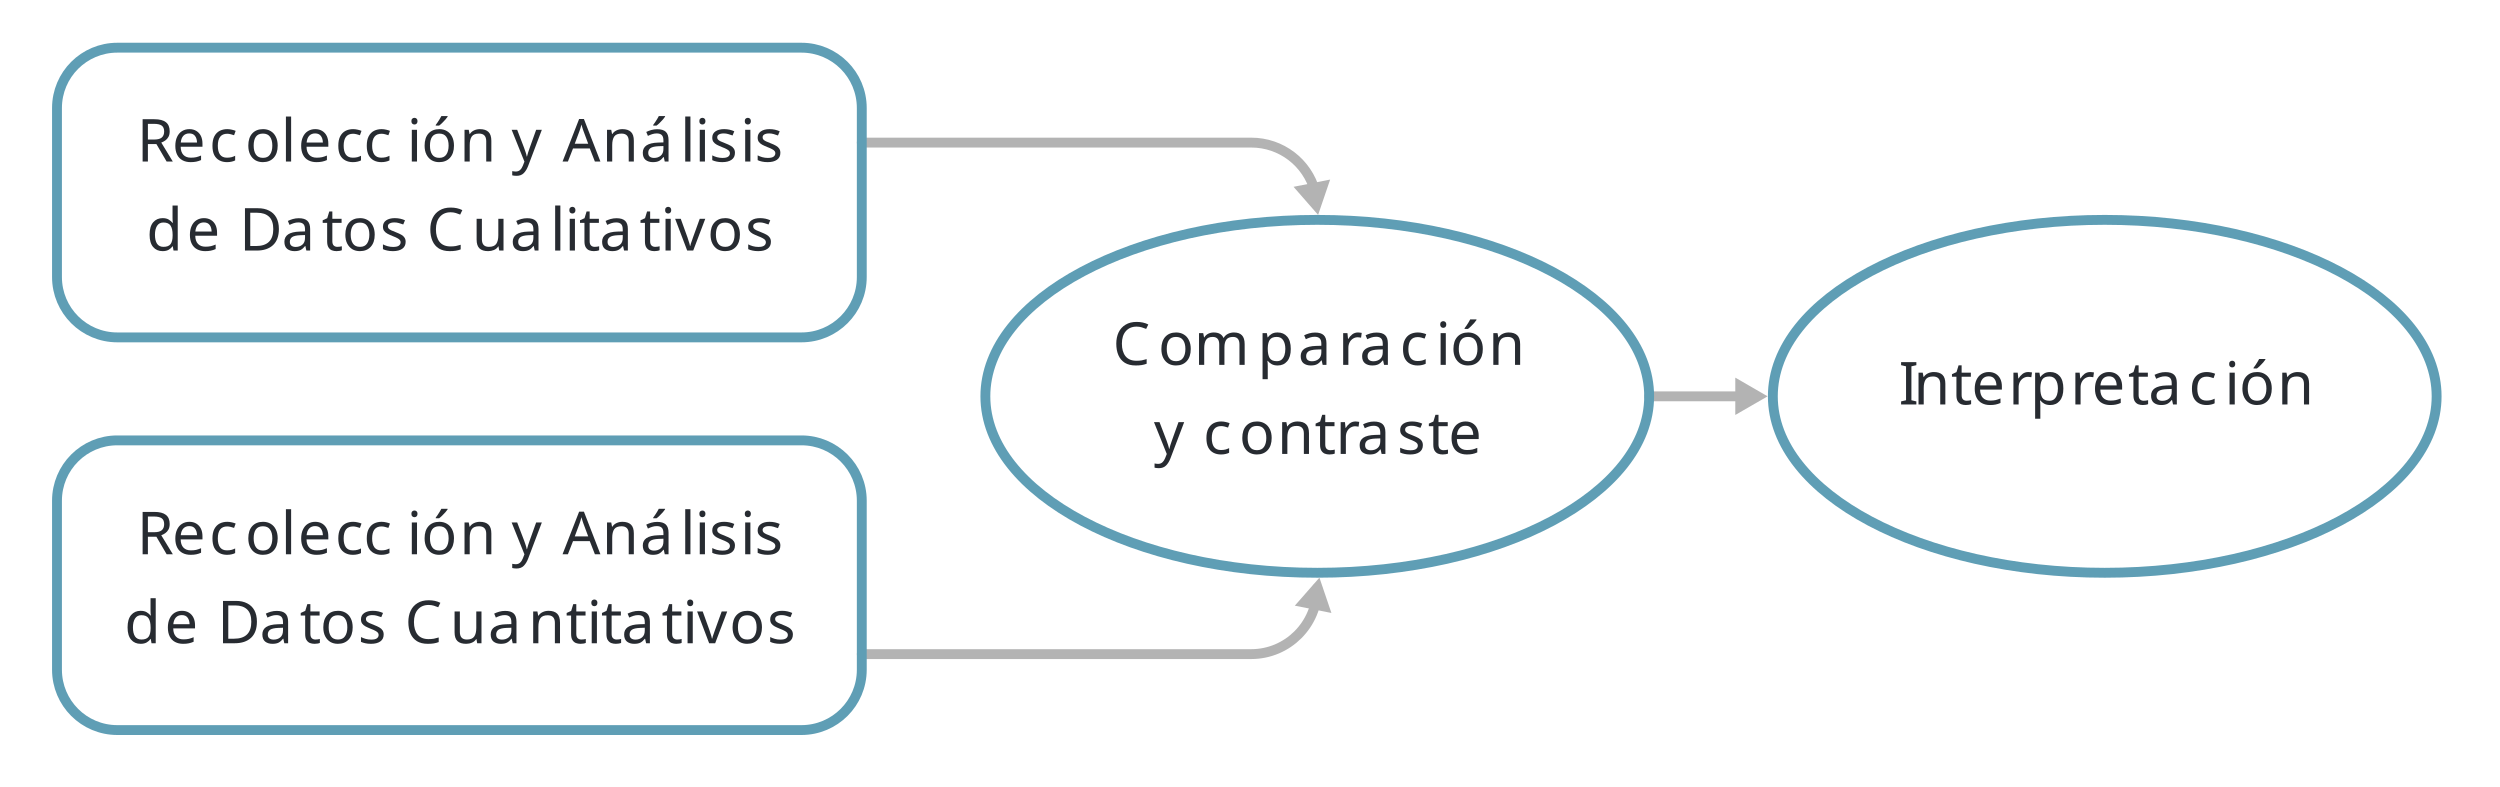
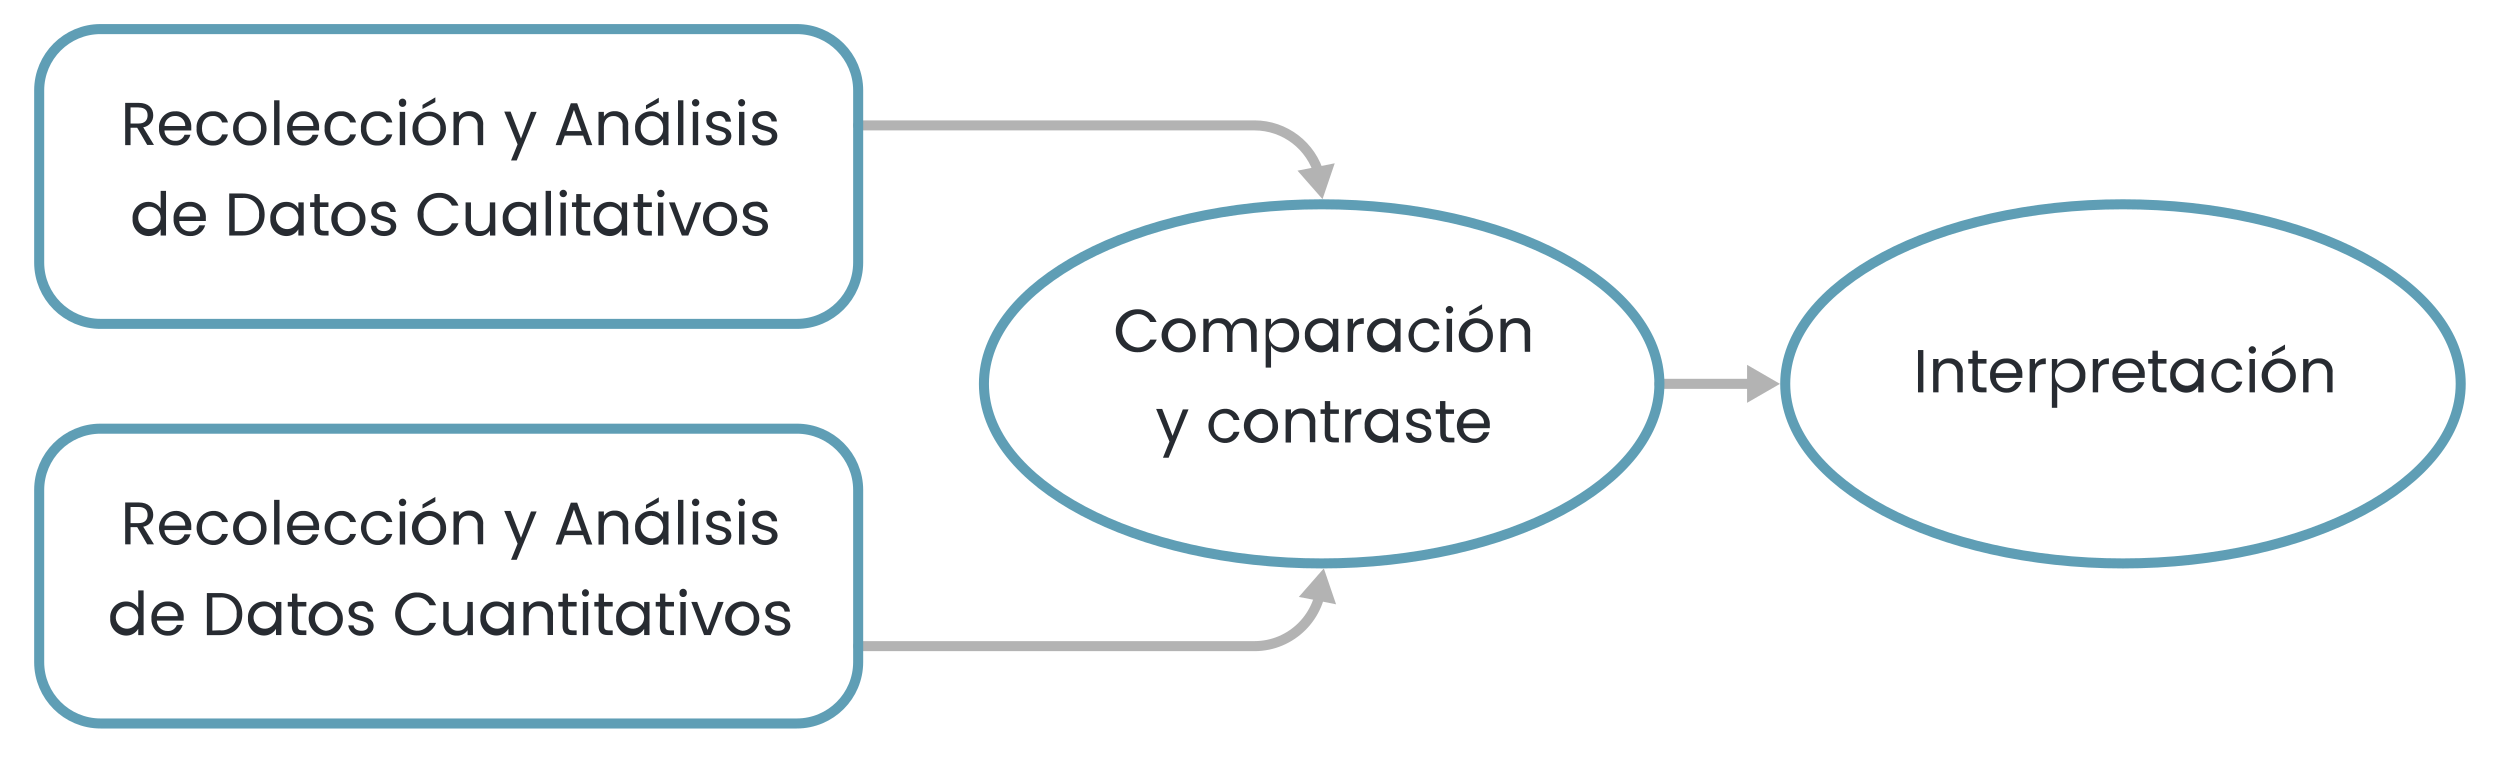
- <svg xmlns="http://www.w3.org/2000/svg" viewBox="0 0 473.35 148.99">
+ <svg xmlns="http://www.w3.org/2000/svg" id="b9ffec1a-07c3-4c8e-b6df-79c539db8b8f" data-name="Capa 1" viewBox="0 0 465.15 142.83">
  <defs>
-     <style>.a,.e,.f{fill:none;}.b{isolation:isolate;}.c{clip-path:url(#a);}.d{opacity:0.3;mix-blend-mode:multiply;fill:url(#b);}.e{stroke:#b3b3b3;stroke-linecap:round;stroke-linejoin:round;}.e,.f{stroke-width:1.87px;}.f{stroke:#5f9eb5;stroke-miterlimit:10;}.g{font-size:11.23px;fill:#272b31;font-family:Poppins-Regular, Poppins;}.h{letter-spacing:-0.01em;}.i{letter-spacing:0.01em;}.j{letter-spacing:0em;}.k{letter-spacing:0em;}.l{letter-spacing:0em;}.m{letter-spacing:0em;}.n{letter-spacing:0em;}.o{letter-spacing:-0.01em;}.p{letter-spacing:0em;}.q{letter-spacing:0em;}.r{letter-spacing:0.01em;}.s{letter-spacing:0em;}.t{letter-spacing:-0.02em;}.u{letter-spacing:0em;}.v{letter-spacing:-0.01em;}.w{letter-spacing:0em;}.x{letter-spacing:-0.02em;}.y{letter-spacing:-0.01em;}.z{letter-spacing:-0.02em;}.aa{letter-spacing:0em;}.ab{letter-spacing:-0.01em;}.ac{letter-spacing:-0.01em;}.ad{letter-spacing:-0.01em;}.ae{letter-spacing:0em;}.af{letter-spacing:-0.01em;}.ag{letter-spacing:0em;}.ah{letter-spacing:0em;}.ai{letter-spacing:-0.01em;}.aj{letter-spacing:0em;}.ak{letter-spacing:0em;}.al{letter-spacing:0em;}.am{letter-spacing:-0.01em;}.an{letter-spacing:-0.01em;}.ao{letter-spacing:-0.02em;}.ap{letter-spacing:0em;}.aq{fill:#b3b3b3;}</style>
-     <clipPath id="a">
-       <rect class="a" x="582.46" y="-1074.68" width="1366" height="1529.63" />
-     </clipPath>
-     <linearGradient id="b" x1="397.93" y1="202.78" x2="950.38" y2="755.23" gradientUnits="userSpaceOnUse">
-       <stop offset="0" stop-color="#272b31" stop-opacity="0" />
-       <stop offset="0.02" stop-color="#272b31" stop-opacity="0.04" />
-       <stop offset="0.4" stop-color="#272b31" stop-opacity="0.57" />
-       <stop offset="0.73" stop-color="#272b31" stop-opacity="0.89" />
-       <stop offset="1" stop-color="#272b31" />
-     </linearGradient>
+     <style>.aac5d55c-1f06-48c6-9bda-32011de42737,.feab374a-5b11-45c0-9992-bd0b2cc1030c{fill:none;stroke-width:1.87px;}.feab374a-5b11-45c0-9992-bd0b2cc1030c{stroke:#b3b3b3;stroke-linecap:round;stroke-linejoin:round;}.aac5d55c-1f06-48c6-9bda-32011de42737{stroke:#5f9eb5;stroke-miterlimit:10;}.af9764f2-6d43-44e6-9a39-2354f0003b42{fill:#272b31;}.ac54b863-e542-488f-86c7-91018c26b247{fill:#b3b3b3;}</style>
  </defs>
-   <g class="b">
-     <g class="c">
-       <circle class="d" cx="674.16" cy="479" r="390.64" />
-     </g>
-     <path class="e" d="M163.17,123.85h73.74a12.51,12.51,0,0,0,12.5-12.51" />
-     <path class="e" d="M163.17,27h73.74A12.51,12.51,0,0,1,249,36.23" />
-     <rect class="f" x="10.79" y="9.03" width="152.38" height="54.85" rx="11.42" />
-     <text class="g" transform="translate(25.91 30.59)">
-       <tspan class="h">R</tspan>
-       <tspan class="i" x="6.66" y="0">e</tspan>
-       <tspan class="j" x="13.69" y="0">c</tspan>
-       <tspan class="k" x="20.48" y="0">ol</tspan>
-       <tspan class="i" x="30.49" y="0">e</tspan>
-       <tspan class="l" x="37.52" y="0">cc</tspan>
-       <tspan class="m" x="51.11" y="0">i</tspan>
-       <tspan class="n" x="53.86" y="0">ó</tspan>
-       <tspan x="61.09" y="0">n y </tspan>
-       <tspan class="o" x="80.6" y="0">A</tspan>
-       <tspan class="p" x="88.07" y="0">n</tspan>
-       <tspan x="95.28" y="0">á</tspan>
-       <tspan class="q" x="102.88" y="0">l</tspan>
-       <tspan class="j" x="105.63" y="0">i</tspan>
-       <tspan x="108.37" y="0">s</tspan>
-       <tspan class="j" x="114.23" y="0">i</tspan>
-       <tspan x="116.97" y="0">s</tspan>
-       <tspan class="n" x="1.79" y="16.85">d</tspan>
-       <tspan x="9.42" y="16.85">e </tspan>
-       <tspan class="r" x="19.38" y="16.85">D</tspan>
-       <tspan class="s" x="27.42" y="16.85">a</tspan>
-       <tspan class="t" x="35" y="16.85">t</tspan>
-       <tspan class="u" x="38.85" y="16.85">o</tspan>
-       <tspan x="46.02" y="16.85">s </tspan>
-       <tspan class="v" x="54.88" y="16.85">C</tspan>
-       <tspan class="k" x="63.44" y="16.85">u</tspan>
-       <tspan x="70.66" y="16.85">a</tspan>
-       <tspan class="q" x="78.25" y="16.85">l</tspan>
-       <tspan class="w" x="81.01" y="16.85">i</tspan>
-       <tspan class="x" x="83.72" y="16.85">t</tspan>
-       <tspan class="s" x="87.58" y="16.85">a</tspan>
-       <tspan class="y" x="95.17" y="16.85">t</tspan>
-       <tspan x="99.15" y="16.85">i</tspan>
-       <tspan class="z" x="101.92" y="16.85">v</tspan>
-       <tspan class="u" x="108" y="16.85">o</tspan>
-       <tspan x="115.18" y="16.85">s</tspan>
-     </text>
-     <rect class="f" x="10.79" y="83.38" width="152.38" height="54.85" rx="11.42" />
-     <text class="g" transform="translate(25.91 104.94)">
-       <tspan class="h">R</tspan>
-       <tspan class="i" x="6.66" y="0">e</tspan>
-       <tspan class="j" x="13.69" y="0">c</tspan>
-       <tspan class="k" x="20.48" y="0">ol</tspan>
-       <tspan class="i" x="30.49" y="0">e</tspan>
-       <tspan class="l" x="37.52" y="0">cc</tspan>
-       <tspan class="m" x="51.11" y="0">i</tspan>
-       <tspan class="n" x="53.86" y="0">ó</tspan>
-       <tspan x="61.09" y="0">n y </tspan>
-       <tspan class="o" x="80.6" y="0">A</tspan>
-       <tspan class="p" x="88.07" y="0">n</tspan>
-       <tspan x="95.28" y="0">á</tspan>
-       <tspan class="q" x="102.88" y="0">l</tspan>
-       <tspan class="j" x="105.63" y="0">i</tspan>
-       <tspan x="108.37" y="0">s</tspan>
-       <tspan class="j" x="114.23" y="0">i</tspan>
-       <tspan x="116.97" y="0">s</tspan>
-       <tspan class="n" x="-2.38" y="16.85">d</tspan>
-       <tspan x="5.25" y="16.85">e </tspan>
-       <tspan class="r" x="15.22" y="16.85">D</tspan>
-       <tspan class="s" x="23.25" y="16.85">a</tspan>
-       <tspan class="t" x="30.84" y="16.85">t</tspan>
-       <tspan class="u" x="34.68" y="16.85">o</tspan>
-       <tspan x="41.86" y="16.85">s </tspan>
-       <tspan class="v" x="50.72" y="16.85">C</tspan>
-       <tspan class="k" x="59.27" y="16.85">u</tspan>
-       <tspan class="aa" x="66.49" y="16.85">a</tspan>
-       <tspan class="ab" x="74.09" y="16.85">n</tspan>
-       <tspan class="ac" x="81.19" y="16.85">t</tspan>
-       <tspan class="w" x="85.17" y="16.85">i</tspan>
-       <tspan class="x" x="87.88" y="16.85">t</tspan>
-       <tspan class="s" x="91.75" y="16.85">a</tspan>
-       <tspan class="y" x="99.34" y="16.85">t</tspan>
-       <tspan x="103.32" y="16.85">i</tspan>
-       <tspan class="z" x="106.08" y="16.85">v</tspan>
-       <tspan class="u" x="112.17" y="16.85">o</tspan>
-       <tspan x="119.34" y="16.85">s</tspan>
-     </text>
-     <line class="e" x1="312.25" y1="75.04" x2="329.16" y2="75.04" />
-     <text class="g" transform="translate(210.67 69.09)">
-       <tspan class="ad">C</tspan>
-       <tspan class="n" x="8.6" y="0">om</tspan>
-       <tspan class="i" x="27.43" y="0">p</tspan>
-       <tspan class="ae" x="35.09" y="0">a</tspan>
-       <tspan class="af" x="42.69" y="0">r</tspan>
-       <tspan class="n" x="46.72" y="0">a</tspan>
-       <tspan class="ag" x="54.35" y="0">c</tspan>
-       <tspan class="ah" x="61.14" y="0">i</tspan>
-       <tspan class="n" x="63.9" y="0">ó</tspan>
-       <tspan x="71.12" y="0">n </tspan>
-       <tspan x="7.81" y="16.85">y </tspan>
-       <tspan class="j" x="17.13" y="16.85">c</tspan>
-       <tspan class="n" x="23.92" y="16.85">o</tspan>
-       <tspan class="ab" x="31.14" y="16.85">n</tspan>
-       <tspan class="y" x="38.24" y="16.85">t</tspan>
-       <tspan class="ai" x="42.22" y="16.85">r</tspan>
-       <tspan class="aj" x="46.25" y="16.85">a</tspan>
-       <tspan class="ak" x="53.86" y="16.85">s</tspan>
-       <tspan class="x" x="59.68" y="16.85">t</tspan>
-       <tspan x="63.54" y="16.85">e</tspan>
-     </text>
-     <ellipse class="f" cx="249.41" cy="75.04" rx="62.84" ry="33.41" />
-     <text class="g" transform="translate(359.5 76.58)">
-       <tspan class="al">I</tspan>
-       <tspan class="ab" x="2.8" y="0">n</tspan>
-       <tspan class="x" x="9.9" y="0">t</tspan>
-       <tspan class="n" x="13.77" y="0">e</tspan>
-       <tspan class="am" x="20.77" y="0">r</tspan>
-       <tspan class="n" x="24.88" y="0">p</tspan>
-       <tspan class="af" x="32.5" y="0">r</tspan>
-       <tspan class="an" x="36.54" y="0">e</tspan>
-       <tspan class="ao" x="43.41" y="0">t</tspan>
-       <tspan class="n" x="47.27" y="0">a</tspan>
-       <tspan class="ap" x="54.9" y="0">c</tspan>
-       <tspan class="ah" x="61.69" y="0">i</tspan>
-       <tspan class="n" x="64.45" y="0">ó</tspan>
-       <tspan x="71.67" y="0">n</tspan>
-     </text>
-     <ellipse class="f" cx="398.51" cy="75.04" rx="62.84" ry="33.41" />
-     <polygon class="aq" points="249.82 109.37 245.16 114.68 252.09 116.06 249.82 109.37" />
-     <polygon class="aq" points="249.57 40.69 244.92 35.37 251.85 34 249.57 40.69" />
-     <polygon class="aq" points="334.68 75.04 328.56 71.5 328.56 78.57 334.68 75.04" />
-   </g>
+   <path class="feab374a-5b11-45c0-9992-bd0b2cc1030c" d="M159.66,120.22H233.4a12.51,12.51,0,0,0,12.51-12.5" />
+   <path class="feab374a-5b11-45c0-9992-bd0b2cc1030c" d="M159.66,23.33H233.4a12.53,12.53,0,0,1,12.09,9.28" />
+   <rect class="aac5d55c-1f06-48c6-9bda-32011de42737" x="7.29" y="5.41" width="152.38" height="54.85" rx="11.42" />
+   <path class="af9764f2-6d43-44e6-9a39-2354f0003b42" d="M25.8,19.14c1.84,0,2.71,1,2.71,2.3a2.21,2.21,0,0,1-1.86,2.25l2,3.28H27.39l-1.86-3.2H24.29V27h-1V19.14Zm0,.84H24.29v3H25.8c1.15,0,1.66-.63,1.66-1.51S27,20,25.8,20Z" />
+   <path class="af9764f2-6d43-44e6-9a39-2354f0003b42" d="M32.59,27.07a3,3,0,0,1-3-3.19,2.93,2.93,0,0,1,3-3.17,2.82,2.82,0,0,1,3,2.94,4.12,4.12,0,0,1,0,.62H30.6a1.92,1.92,0,0,0,2,1.93,1.69,1.69,0,0,0,1.73-1.13h1.1A2.77,2.77,0,0,1,32.59,27.07Zm-2-3.63h3.88a1.8,1.8,0,0,0-1.94-1.86A1.9,1.9,0,0,0,30.61,23.44Z" />
+   <path class="af9764f2-6d43-44e6-9a39-2354f0003b42" d="M39.58,20.71a2.69,2.69,0,0,1,2.84,2.08h-1.1a1.68,1.68,0,0,0-1.74-1.21c-1.13,0-2,.79-2,2.3s.83,2.32,2,2.32A1.65,1.65,0,0,0,41.32,25h1.1a2.75,2.75,0,0,1-2.84,2.08,2.94,2.94,0,0,1-3-3.19A2.93,2.93,0,0,1,39.58,20.71Z" />
+   <path class="af9764f2-6d43-44e6-9a39-2354f0003b42" d="M46.43,27.07a3,3,0,0,1-3.06-3.19,3.11,3.11,0,1,1,6.22,0A3.05,3.05,0,0,1,46.43,27.07Zm0-.9a2.09,2.09,0,0,0,2.12-2.29,2.07,2.07,0,0,0-2.08-2.28,2,2,0,0,0-2.06,2.28A2,2,0,0,0,46.43,26.17Z" />
+   <path class="af9764f2-6d43-44e6-9a39-2354f0003b42" d="M51,18.66h1V27H51Z" />
+   <path class="af9764f2-6d43-44e6-9a39-2354f0003b42" d="M56.42,27.07a3,3,0,0,1-3-3.19,2.93,2.93,0,0,1,3-3.17,2.82,2.82,0,0,1,2.95,2.94,6.13,6.13,0,0,1,0,.62H54.42a1.94,1.94,0,0,0,2,1.93,1.69,1.69,0,0,0,1.73-1.13h1.1A2.77,2.77,0,0,1,56.42,27.07Zm-2-3.63h3.89a1.8,1.8,0,0,0-1.94-1.86A1.91,1.91,0,0,0,54.43,23.44Z" />
+   <path class="af9764f2-6d43-44e6-9a39-2354f0003b42" d="M63.4,20.71a2.69,2.69,0,0,1,2.85,2.08h-1.1a1.69,1.69,0,0,0-1.75-1.21c-1.12,0-1.95.79-1.95,2.3s.83,2.32,1.95,2.32A1.66,1.66,0,0,0,65.15,25h1.1a2.76,2.76,0,0,1-2.85,2.08,2.93,2.93,0,0,1-3-3.19A2.92,2.92,0,0,1,63.4,20.71Z" />
+   <path class="af9764f2-6d43-44e6-9a39-2354f0003b42" d="M70.2,20.71A2.67,2.67,0,0,1,73,22.79h-1.1a1.67,1.67,0,0,0-1.74-1.21c-1.12,0-2,.79-2,2.3s.84,2.32,2,2.32A1.64,1.64,0,0,0,71.94,25H73a2.74,2.74,0,0,1-2.84,2.08,2.94,2.94,0,0,1-3-3.19A2.93,2.93,0,0,1,70.2,20.71Z" />
+   <path class="af9764f2-6d43-44e6-9a39-2354f0003b42" d="M74.21,19.12a.69.69,0,1,1,1.37,0,.69.69,0,1,1-1.37,0Zm.17,1.69h1V27h-1Z" />
+   <path class="af9764f2-6d43-44e6-9a39-2354f0003b42" d="M79.82,27.07a3,3,0,0,1-3.07-3.19,3.11,3.11,0,1,1,6.22,0A3.05,3.05,0,0,1,79.82,27.07Zm0-.9a2.09,2.09,0,0,0,2.11-2.29,2.07,2.07,0,0,0-2.08-2.28,2,2,0,0,0-2,2.28A2,2,0,0,0,79.82,26.17ZM81,18.11V19l-2.39,1.28v-.76Z" />
+   <path class="af9764f2-6d43-44e6-9a39-2354f0003b42" d="M88.86,23.49a1.66,1.66,0,0,0-1.72-1.9c-1,0-1.76.65-1.76,2V27h-1V20.81h1v.88a2.26,2.26,0,0,1,2-1,2.39,2.39,0,0,1,2.52,2.64V27h-1Z" />
+   <path class="af9764f2-6d43-44e6-9a39-2354f0003b42" d="M98.79,20.81h1.06l-3.71,9.05H95.08l1.22-3-2.48-6.09H95l1.93,5Z" />
+   <path class="af9764f2-6d43-44e6-9a39-2354f0003b42" d="M108.5,25.23h-3.42L104.45,27h-1.07l2.83-7.79h1.18L110.2,27h-1.07Zm-1.71-4.79-1.41,3.95h2.83Z" />
+   <path class="af9764f2-6d43-44e6-9a39-2354f0003b42" d="M115.85,23.49a1.66,1.66,0,0,0-1.72-1.9c-1,0-1.77.65-1.77,2V27h-1V20.81h1v.88a2.29,2.29,0,0,1,2-1,2.39,2.39,0,0,1,2.52,2.64V27h-1Z" />
+   <path class="af9764f2-6d43-44e6-9a39-2354f0003b42" d="M121.09,20.71a2.55,2.55,0,0,1,2.29,1.23V20.81h1V27h-1V25.82a2.58,2.58,0,0,1-2.3,1.25,3,3,0,0,1-2.91-3.2A2.92,2.92,0,0,1,121.09,20.71Zm.2.89a2.08,2.08,0,0,0-2.08,2.27,2.09,2.09,0,1,0,4.17,0A2.1,2.1,0,0,0,121.29,21.6Zm1.29-3.42v.89l-2.39,1.28v-.76Z" />
+   <path class="af9764f2-6d43-44e6-9a39-2354f0003b42" d="M126.15,18.66h1V27h-1Z" />
+   <path class="af9764f2-6d43-44e6-9a39-2354f0003b42" d="M128.74,19.12a.69.69,0,1,1,.69.69A.68.68,0,0,1,128.74,19.12Zm.16,1.69h1V27h-1Z" />
+   <path class="af9764f2-6d43-44e6-9a39-2354f0003b42" d="M133.82,27.07c-1.44,0-2.45-.79-2.52-1.91h1.06c0,.59.58,1,1.44,1s1.26-.4,1.26-.91c0-1.37-3.64-.57-3.64-2.86,0-.94.89-1.72,2.26-1.72A2.07,2.07,0,0,1,136,22.64h-1a1.17,1.17,0,0,0-1.33-1.06c-.76,0-1.2.36-1.2.85,0,1.46,3.57.66,3.61,2.86C136.06,26.3,135.17,27.07,133.82,27.07Z" />
+   <path class="af9764f2-6d43-44e6-9a39-2354f0003b42" d="M137.33,19.12a.69.69,0,0,1,.7-.7.7.7,0,0,1,0,1.39A.69.69,0,0,1,137.33,19.12Zm.17,1.69h1V27h-1Z" />
+   <path class="af9764f2-6d43-44e6-9a39-2354f0003b42" d="M142.41,27.07a2.24,2.24,0,0,1-2.51-1.91h1c.06.59.59,1,1.45,1s1.26-.4,1.26-.91c0-1.37-3.64-.57-3.64-2.86,0-.94.89-1.72,2.26-1.72a2.06,2.06,0,0,1,2.32,1.93h-1a1.18,1.18,0,0,0-1.34-1.06c-.75,0-1.2.36-1.2.85,0,1.46,3.57.66,3.62,2.86C144.66,26.3,143.77,27.07,142.41,27.07Z" />
+   <path class="af9764f2-6d43-44e6-9a39-2354f0003b42" d="M27.61,37.56a2.71,2.71,0,0,1,2.28,1.2V35.51h1v8.31h-1V42.66a2.54,2.54,0,0,1-2.3,1.26,3,3,0,0,1-2.92-3.2A2.92,2.92,0,0,1,27.61,37.56Zm.19.89a2.08,2.08,0,0,0-2.08,2.27,2.09,2.09,0,1,0,2.08-2.27Z" />
+   <path class="af9764f2-6d43-44e6-9a39-2354f0003b42" d="M35.35,43.92a3,3,0,0,1-3.05-3.19,2.94,2.94,0,0,1,3.05-3.17,2.82,2.82,0,0,1,2.95,2.95,6.08,6.08,0,0,1,0,.61H33.35a1.93,1.93,0,0,0,2,1.93,1.7,1.7,0,0,0,1.73-1.13h1.1A2.78,2.78,0,0,1,35.35,43.92Zm-2-3.63h3.88a1.79,1.79,0,0,0-1.94-1.86A1.9,1.9,0,0,0,33.36,40.29Z" />
+   <path class="af9764f2-6d43-44e6-9a39-2354f0003b42" d="M49.24,39.92c0,2.43-1.58,3.9-4.15,3.9H42.65V36h2.44C47.66,36,49.24,37.5,49.24,39.92ZM45.09,43a2.8,2.8,0,0,0,3.11-3.06,2.82,2.82,0,0,0-3.11-3.1H43.67V43Z" />
+   <path class="af9764f2-6d43-44e6-9a39-2354f0003b42" d="M53.22,37.56a2.55,2.55,0,0,1,2.29,1.23V37.66h1v6.16h-1V42.67a2.55,2.55,0,0,1-2.3,1.25,3,3,0,0,1-2.91-3.2A2.92,2.92,0,0,1,53.22,37.56Zm.21.89a2.08,2.08,0,0,0-2.08,2.27,2.09,2.09,0,1,0,2.08-2.27Z" />
+   <path class="af9764f2-6d43-44e6-9a39-2354f0003b42" d="M58.5,38.51h-.8v-.85h.8V36.11h1v1.55h1.61v.85H59.52v3.62c0,.61.22.82.85.82h.76v.87h-.92c-1.09,0-1.71-.45-1.71-1.69Z" />
+   <path class="af9764f2-6d43-44e6-9a39-2354f0003b42" d="M64.8,43.92A3.18,3.18,0,1,1,68,40.73,3.06,3.06,0,0,1,64.8,43.92Zm0-.9a2.09,2.09,0,0,0,2.11-2.29,2.07,2.07,0,0,0-2.08-2.28,2,2,0,0,0-2,2.28A2,2,0,0,0,64.8,43Z" />
+   <path class="af9764f2-6d43-44e6-9a39-2354f0003b42" d="M71.47,43.92C70,43.92,69,43.13,69,42H70c.06.6.58,1,1.45,1s1.26-.4,1.26-.9c0-1.37-3.64-.58-3.64-2.87,0-.94.88-1.72,2.25-1.72a2.07,2.07,0,0,1,2.33,1.93h-1a1.19,1.19,0,0,0-1.34-1.06c-.75,0-1.2.36-1.2.85,0,1.46,3.57.66,3.62,2.87C73.72,43.16,72.83,43.92,71.47,43.92Z" />
+   <path class="af9764f2-6d43-44e6-9a39-2354f0003b42" d="M81.68,35.89a3.68,3.68,0,0,1,3.63,2.37H84.08a2.45,2.45,0,0,0-2.4-1.47,2.84,2.84,0,0,0-2.86,3.11A2.84,2.84,0,0,0,81.68,43a2.46,2.46,0,0,0,2.4-1.46h1.23a3.69,3.69,0,0,1-3.63,2.35,4,4,0,0,1,0-8Z" />
+   <path class="af9764f2-6d43-44e6-9a39-2354f0003b42" d="M92.16,43.82h-1v-.91a2.25,2.25,0,0,1-2,1,2.4,2.4,0,0,1-2.53-2.64V37.66h1v3.47A1.65,1.65,0,0,0,89.38,43c1.06,0,1.76-.65,1.76-2V37.66h1Z" />
+   <path class="af9764f2-6d43-44e6-9a39-2354f0003b42" d="M96.46,37.56a2.55,2.55,0,0,1,2.29,1.23V37.66h1v6.16h-1V42.67a2.55,2.55,0,0,1-2.3,1.25,3,3,0,0,1-2.91-3.2A2.92,2.92,0,0,1,96.46,37.56Zm.2.89a2.07,2.07,0,0,0-2.07,2.27,2.09,2.09,0,1,0,2.07-2.27Z" />
+   <path class="af9764f2-6d43-44e6-9a39-2354f0003b42" d="M101.52,35.51h1v8.31h-1Z" />
+   <path class="af9764f2-6d43-44e6-9a39-2354f0003b42" d="M104.11,36a.69.69,0,1,1,.69.69A.68.68,0,0,1,104.11,36Zm.17,1.69h1v6.16h-1Z" />
+   <path class="af9764f2-6d43-44e6-9a39-2354f0003b42" d="M107.21,38.51h-.79v-.85h.79V36.11h1v1.55h1.6v.85h-1.6v3.62c0,.61.22.82.85.82h.75v.87h-.92c-1.09,0-1.71-.45-1.71-1.69Z" />
+   <path class="af9764f2-6d43-44e6-9a39-2354f0003b42" d="M113.39,37.56a2.55,2.55,0,0,1,2.29,1.23V37.66h1v6.16h-1V42.67a2.55,2.55,0,0,1-2.3,1.25,3,3,0,0,1-2.91-3.2A2.92,2.92,0,0,1,113.39,37.56Zm.2.89a2.07,2.07,0,0,0-2.07,2.27,2.09,2.09,0,1,0,2.07-2.27Z" />
+   <path class="af9764f2-6d43-44e6-9a39-2354f0003b42" d="M118.67,38.51h-.8v-.85h.8V36.11h1v1.55h1.61v.85h-1.61v3.62c0,.61.22.82.85.82h.76v.87h-.93c-1.08,0-1.7-.45-1.7-1.69Z" />
+   <path class="af9764f2-6d43-44e6-9a39-2354f0003b42" d="M122.26,36a.69.69,0,1,1,.69.69A.68.68,0,0,1,122.26,36Zm.16,1.69h1v6.16h-1Z" />
+   <path class="af9764f2-6d43-44e6-9a39-2354f0003b42" d="M125.56,37.66l1.92,5.22,1.91-5.22h1.09l-2.42,6.16h-1.19l-2.41-6.16Z" />
+   <path class="af9764f2-6d43-44e6-9a39-2354f0003b42" d="M134,43.92a3.18,3.18,0,1,1,3.15-3.19A3.05,3.05,0,0,1,134,43.92Zm0-.9a2.09,2.09,0,0,0,2.11-2.29A2.07,2.07,0,0,0,134,38.45a2,2,0,0,0-2.05,2.28A2,2,0,0,0,134,43Z" />
+   <path class="af9764f2-6d43-44e6-9a39-2354f0003b42" d="M140.63,43.92c-1.44,0-2.45-.79-2.52-1.91h1.06c.05.6.58,1,1.45,1s1.25-.4,1.25-.9c0-1.37-3.64-.58-3.64-2.87,0-.94.89-1.72,2.26-1.72a2.07,2.07,0,0,1,2.33,1.93h-1a1.17,1.17,0,0,0-1.33-1.06c-.75,0-1.2.36-1.2.85,0,1.46,3.57.66,3.61,2.87C142.87,43.16,142,43.92,140.63,43.92Z" />
+   <rect class="aac5d55c-1f06-48c6-9bda-32011de42737" x="7.29" y="79.76" width="152.38" height="54.85" rx="11.42" />
+   <path class="af9764f2-6d43-44e6-9a39-2354f0003b42" d="M25.8,93.49c1.84,0,2.71,1,2.71,2.3A2.2,2.2,0,0,1,26.65,98l2,3.28H27.39l-1.86-3.2H24.29v3.2h-1V93.49Zm0,.84H24.29v3H25.8c1.15,0,1.66-.63,1.66-1.5S27,94.33,25.8,94.33Z" />
+   <path class="af9764f2-6d43-44e6-9a39-2354f0003b42" d="M32.59,101.41a3.18,3.18,0,0,1,0-6.35,2.82,2.82,0,0,1,3,2.94,4.21,4.21,0,0,1,0,.62H30.6a1.93,1.93,0,0,0,2,1.93,1.69,1.69,0,0,0,1.73-1.13h1.1A2.76,2.76,0,0,1,32.59,101.41Zm-2-3.62h3.88a1.81,1.81,0,0,0-1.94-1.87A1.91,1.91,0,0,0,30.61,97.79Z" />
+   <path class="af9764f2-6d43-44e6-9a39-2354f0003b42" d="M39.58,95.06a2.68,2.68,0,0,1,2.84,2.08h-1.1a1.68,1.68,0,0,0-1.74-1.22c-1.13,0-2,.8-2,2.31s.83,2.32,2,2.32a1.66,1.66,0,0,0,1.74-1.21h1.1a2.74,2.74,0,0,1-2.84,2.07,3.18,3.18,0,0,1,0-6.35Z" />
+   <path class="af9764f2-6d43-44e6-9a39-2354f0003b42" d="M46.43,101.41a3,3,0,0,1-3.06-3.18,3.11,3.11,0,1,1,6.22,0A3,3,0,0,1,46.43,101.41Zm0-.89a2.09,2.09,0,0,0,2.12-2.29A2.07,2.07,0,0,0,46.47,96a2.3,2.3,0,0,0,0,4.57Z" />
+   <path class="af9764f2-6d43-44e6-9a39-2354f0003b42" d="M51,93h1v8.31H51Z" />
+   <path class="af9764f2-6d43-44e6-9a39-2354f0003b42" d="M56.42,101.41a3,3,0,0,1-3-3.18,2.92,2.92,0,0,1,3-3.17A2.82,2.82,0,0,1,59.37,98c0,.23,0,.4,0,.62H54.42a1.94,1.94,0,0,0,2,1.93,1.69,1.69,0,0,0,1.73-1.13h1.1A2.76,2.76,0,0,1,56.42,101.41Zm-2-3.62h3.89a1.81,1.81,0,0,0-1.94-1.87A1.92,1.92,0,0,0,54.43,97.79Z" />
+   <path class="af9764f2-6d43-44e6-9a39-2354f0003b42" d="M63.4,95.06a2.68,2.68,0,0,1,2.85,2.08h-1.1a1.69,1.69,0,0,0-1.75-1.22c-1.12,0-1.95.8-1.95,2.31s.83,2.32,1.95,2.32a1.67,1.67,0,0,0,1.75-1.21h1.1a2.75,2.75,0,0,1-2.85,2.07,3.18,3.18,0,0,1,0-6.35Z" />
+   <path class="af9764f2-6d43-44e6-9a39-2354f0003b42" d="M70.2,95.06A2.66,2.66,0,0,1,73,97.14h-1.1a1.67,1.67,0,0,0-1.74-1.22c-1.12,0-2,.8-2,2.31s.84,2.32,2,2.32a1.65,1.65,0,0,0,1.74-1.21H73a2.73,2.73,0,0,1-2.84,2.07,3.18,3.18,0,0,1,0-6.35Z" />
+   <path class="af9764f2-6d43-44e6-9a39-2354f0003b42" d="M74.21,93.46a.69.69,0,1,1,.7.7A.68.68,0,0,1,74.21,93.46Zm.17,1.7h1v6.15h-1Z" />
+   <path class="af9764f2-6d43-44e6-9a39-2354f0003b42" d="M79.82,101.41A3.18,3.18,0,1,1,83,98.23,3,3,0,0,1,79.82,101.41Zm0-.89a2.09,2.09,0,0,0,2.11-2.29A2.07,2.07,0,0,0,79.85,96a2.3,2.3,0,0,0,0,4.57ZM81,92.45v.89l-2.39,1.28v-.76Z" />
+   <path class="af9764f2-6d43-44e6-9a39-2354f0003b42" d="M88.86,97.83a1.66,1.66,0,0,0-1.72-1.9c-1,0-1.76.66-1.76,2v3.4h-1V95.16h1V96a2.26,2.26,0,0,1,2-1,2.39,2.39,0,0,1,2.52,2.64v3.62h-1Z" />
+   <path class="af9764f2-6d43-44e6-9a39-2354f0003b42" d="M98.79,95.16h1.06l-3.71,9H95.08l1.22-3-2.48-6.09H95l1.93,5Z" />
+   <path class="af9764f2-6d43-44e6-9a39-2354f0003b42" d="M108.5,99.57h-3.42l-.63,1.74h-1.07l2.83-7.78h1.18l2.81,7.78h-1.07Zm-1.71-4.78-1.41,3.95h2.83Z" />
+   <path class="af9764f2-6d43-44e6-9a39-2354f0003b42" d="M115.85,97.83a1.66,1.66,0,0,0-1.72-1.9c-1,0-1.77.66-1.77,2v3.4h-1V95.16h1V96a2.29,2.29,0,0,1,2-1,2.39,2.39,0,0,1,2.52,2.64v3.62h-1Z" />
+   <path class="af9764f2-6d43-44e6-9a39-2354f0003b42" d="M121.09,95.06a2.55,2.55,0,0,1,2.29,1.22V95.16h1v6.15h-1v-1.14a2.57,2.57,0,0,1-2.3,1.24,3,3,0,0,1-2.91-3.2A2.91,2.91,0,0,1,121.09,95.06Zm.2.89a2.08,2.08,0,0,0-2.08,2.26A2.09,2.09,0,1,0,121.29,96Zm1.29-3.42v.89l-2.39,1.28v-.76Z" />
+   <path class="af9764f2-6d43-44e6-9a39-2354f0003b42" d="M126.15,93h1v8.31h-1Z" />
+   <path class="af9764f2-6d43-44e6-9a39-2354f0003b42" d="M128.74,93.46a.69.69,0,1,1,.69.7A.68.68,0,0,1,128.74,93.46Zm.16,1.7h1v6.15h-1Z" />
+   <path class="af9764f2-6d43-44e6-9a39-2354f0003b42" d="M133.82,101.41c-1.44,0-2.45-.78-2.52-1.9h1.06c0,.59.58,1,1.44,1s1.26-.4,1.26-.91c0-1.37-3.64-.57-3.64-2.86,0-1,.89-1.72,2.26-1.72A2.07,2.07,0,0,1,136,97h-1a1.18,1.18,0,0,0-1.33-1.07c-.76,0-1.2.36-1.2.86,0,1.46,3.57.66,3.61,2.86C136.06,100.65,135.17,101.41,133.82,101.41Z" />
+   <path class="af9764f2-6d43-44e6-9a39-2354f0003b42" d="M137.33,93.46a.69.69,0,0,1,.7-.69.7.7,0,0,1,0,1.39A.69.69,0,0,1,137.33,93.46Zm.17,1.7h1v6.15h-1Z" />
+   <path class="af9764f2-6d43-44e6-9a39-2354f0003b42" d="M142.41,101.41c-1.43,0-2.44-.78-2.51-1.9h1c.06.59.59,1,1.45,1s1.26-.4,1.26-.91c0-1.37-3.64-.57-3.64-2.86,0-1,.89-1.72,2.26-1.72A2.06,2.06,0,0,1,144.6,97h-1a1.18,1.18,0,0,0-1.34-1.07c-.75,0-1.2.36-1.2.86,0,1.46,3.57.66,3.62,2.86C144.66,100.65,143.77,101.41,142.41,101.41Z" />
+   <path class="af9764f2-6d43-44e6-9a39-2354f0003b42" d="M23.44,111.91a2.68,2.68,0,0,1,2.28,1.2v-3.26h1v8.32h-1V117a2.54,2.54,0,0,1-2.29,1.26,3,3,0,0,1-2.92-3.2A2.92,2.92,0,0,1,23.44,111.91Zm.19.89a2.08,2.08,0,0,0-2.08,2.27,2.09,2.09,0,1,0,2.08-2.27Z" />
+   <path class="af9764f2-6d43-44e6-9a39-2354f0003b42" d="M31.18,118.27a3,3,0,0,1-3-3.19,2.93,2.93,0,0,1,3-3.17,2.82,2.82,0,0,1,3,2.94,6.06,6.06,0,0,1,0,.62H29.18a1.94,1.94,0,0,0,2,1.93,1.69,1.69,0,0,0,1.73-1.13H34A2.77,2.77,0,0,1,31.18,118.27Zm-2-3.63h3.89a1.81,1.81,0,0,0-1.94-1.87A1.92,1.92,0,0,0,29.19,114.64Z" />
+   <path class="af9764f2-6d43-44e6-9a39-2354f0003b42" d="M45.08,114.27c0,2.42-1.59,3.9-4.16,3.9H38.49v-7.83h2.43C43.49,110.34,45.08,111.84,45.08,114.27Zm-4.16,3a2.78,2.78,0,0,0,3.11-3,2.82,2.82,0,0,0-3.11-3.1H39.51v6.15Z" />
+   <path class="af9764f2-6d43-44e6-9a39-2354f0003b42" d="M49.06,111.91a2.56,2.56,0,0,1,2.29,1.22V112h1v6.16h-1V117a2.58,2.58,0,0,1-2.3,1.25,3,3,0,0,1-2.91-3.2A2.92,2.92,0,0,1,49.06,111.91Zm.2.89a2.08,2.08,0,0,0-2.08,2.27,2.09,2.09,0,1,0,2.08-2.27Z" />
+   <path class="af9764f2-6d43-44e6-9a39-2354f0003b42" d="M54.33,112.85h-.79V112h.79v-1.55h1V112H57v.84h-1.6v3.63c0,.61.22.82.85.82H57v.87H56c-1.09,0-1.71-.45-1.71-1.69Z" />
+   <path class="af9764f2-6d43-44e6-9a39-2354f0003b42" d="M60.64,118.27a3.18,3.18,0,1,1,3.15-3.19A3.05,3.05,0,0,1,60.64,118.27Zm0-.9a2.29,2.29,0,0,0,0-4.57,2.3,2.3,0,0,0,0,4.57Z" />
+   <path class="af9764f2-6d43-44e6-9a39-2354f0003b42" d="M67.3,118.27a2.24,2.24,0,0,1-2.51-1.91h1c.06.59.59,1,1.45,1s1.26-.4,1.26-.91c0-1.37-3.64-.57-3.64-2.86,0-.95.89-1.72,2.26-1.72a2.06,2.06,0,0,1,2.32,1.93h-1a1.18,1.18,0,0,0-1.33-1.07c-.76,0-1.21.36-1.21.86,0,1.46,3.58.66,3.62,2.86C69.55,117.5,68.66,118.27,67.3,118.27Z" />
+   <path class="af9764f2-6d43-44e6-9a39-2354f0003b42" d="M77.52,110.24a3.67,3.67,0,0,1,3.62,2.37H79.92a2.46,2.46,0,0,0-2.4-1.47,3.11,3.11,0,0,0,0,6.21,2.48,2.48,0,0,0,2.4-1.46h1.22a3.67,3.67,0,0,1-3.62,2.34,4,4,0,0,1,0-8Z" />
+   <path class="af9764f2-6d43-44e6-9a39-2354f0003b42" d="M88,118.17H87v-.91a2.27,2.27,0,0,1-2,1,2.4,2.4,0,0,1-2.52-2.64V112h1v3.47a1.65,1.65,0,0,0,1.72,1.89c1,0,1.76-.65,1.76-2V112h1Z" />
+   <path class="af9764f2-6d43-44e6-9a39-2354f0003b42" d="M92.3,111.91a2.56,2.56,0,0,1,2.29,1.22V112h1v6.16h-1V117a2.58,2.58,0,0,1-2.3,1.25,3,3,0,0,1-2.91-3.2A2.92,2.92,0,0,1,92.3,111.91Zm.2.89a2.08,2.08,0,0,0-2.08,2.27,2.09,2.09,0,1,0,2.08-2.27Z" />
+   <path class="af9764f2-6d43-44e6-9a39-2354f0003b42" d="M101.86,114.68c0-1.25-.68-1.89-1.71-1.89s-1.77.65-1.77,2v3.41h-1V112h1v.88a2.29,2.29,0,0,1,2-1,2.38,2.38,0,0,1,2.51,2.64v3.63h-1Z" />
+   <path class="af9764f2-6d43-44e6-9a39-2354f0003b42" d="M104.69,112.85h-.8V112h.8v-1.55h1V112h1.6v.84h-1.6v3.63c0,.61.22.82.85.82h.75v.87h-.92c-1.09,0-1.7-.45-1.7-1.69Z" />
+   <path class="af9764f2-6d43-44e6-9a39-2354f0003b42" d="M108.27,110.32a.69.69,0,0,1,.7-.7.7.7,0,0,1,0,1.39A.69.69,0,0,1,108.27,110.32Zm.17,1.69h1v6.16h-1Z" />
+   <path class="af9764f2-6d43-44e6-9a39-2354f0003b42" d="M111.38,112.85h-.8V112h.8v-1.55h1V112H114v.84H112.4v3.63c0,.61.23.82.85.82H114v.87h-.92c-1.09,0-1.71-.45-1.71-1.69Z" />
+   <path class="af9764f2-6d43-44e6-9a39-2354f0003b42" d="M117.56,111.91a2.56,2.56,0,0,1,2.29,1.22V112h1v6.16h-1V117a2.58,2.58,0,0,1-2.3,1.25,3,3,0,0,1-2.91-3.2A2.92,2.92,0,0,1,117.56,111.91Zm.2.89a2.08,2.08,0,0,0-2.08,2.27,2.09,2.09,0,1,0,2.08-2.27Z" />
+   <path class="af9764f2-6d43-44e6-9a39-2354f0003b42" d="M122.83,112.85H122V112h.79v-1.55h1V112h1.61v.84h-1.61v3.63c0,.61.23.82.86.82h.75v.87h-.92c-1.09,0-1.71-.45-1.71-1.69Z" />
+   <path class="af9764f2-6d43-44e6-9a39-2354f0003b42" d="M126.42,110.32a.69.69,0,1,1,1.37,0,.69.69,0,1,1-1.37,0Zm.17,1.69h1v6.16h-1Z" />
+   <path class="af9764f2-6d43-44e6-9a39-2354f0003b42" d="M129.72,112l1.92,5.21,1.91-5.21h1.09l-2.41,6.16H131L128.62,112Z" />
+   <path class="af9764f2-6d43-44e6-9a39-2354f0003b42" d="M138.12,118.27a3.18,3.18,0,1,1,3.16-3.19A3.06,3.06,0,0,1,138.12,118.27Zm0-.9a2.09,2.09,0,0,0,2.11-2.29,2.07,2.07,0,0,0-2.07-2.28,2.3,2.3,0,0,0,0,4.57Z" />
+   <path class="af9764f2-6d43-44e6-9a39-2354f0003b42" d="M144.79,118.27c-1.44,0-2.45-.79-2.51-1.91h1.05c.06.59.58,1,1.45,1s1.26-.4,1.26-.91c0-1.37-3.64-.57-3.64-2.86,0-.95.89-1.72,2.26-1.72a2.07,2.07,0,0,1,2.32,1.93h-1a1.19,1.19,0,0,0-1.34-1.07c-.75,0-1.2.36-1.2.86,0,1.46,3.57.66,3.62,2.86C147,117.5,146.15,118.27,144.79,118.27Z" />
+   <line class="feab374a-5b11-45c0-9992-bd0b2cc1030c" x1="308.74" y1="71.42" x2="325.66" y2="71.42" />
+   <path class="af9764f2-6d43-44e6-9a39-2354f0003b42" d="M211.56,57.54a3.68,3.68,0,0,1,3.63,2.37H214a2.46,2.46,0,0,0-2.4-1.47,3.12,3.12,0,0,0,0,6.21,2.47,2.47,0,0,0,2.4-1.46h1.23a3.69,3.69,0,0,1-3.63,2.35,4,4,0,0,1,0-8Z" />
+   <path class="af9764f2-6d43-44e6-9a39-2354f0003b42" d="M219.32,65.57a3.18,3.18,0,1,1,3.16-3.19A3.06,3.06,0,0,1,219.32,65.57Zm0-.9a2.09,2.09,0,0,0,2.11-2.29,2.07,2.07,0,0,0-2.07-2.28,2.3,2.3,0,0,0,0,4.57Z" />
+   <path class="af9764f2-6d43-44e6-9a39-2354f0003b42" d="M232.74,62c0-1.26-.67-1.9-1.68-1.9s-1.74.66-1.74,2v3.39h-1V62c0-1.26-.68-1.9-1.69-1.9s-1.74.66-1.74,2v3.39h-1V59.31h1v.89a2.25,2.25,0,0,1,2-1,2.3,2.3,0,0,1,2.25,1.37,2.28,2.28,0,0,1,2.18-1.37,2.39,2.39,0,0,1,2.5,2.64v3.63h-1Z" />
+   <path class="af9764f2-6d43-44e6-9a39-2354f0003b42" d="M238.79,59.21a2.92,2.92,0,0,1,2.92,3.16,3,3,0,0,1-2.92,3.2,2.66,2.66,0,0,1-2.3-1.24v4.06h-1V59.31h1v1.14A2.6,2.6,0,0,1,238.79,59.21Zm-.21.89a2.29,2.29,0,1,0,2.09,2.27A2.08,2.08,0,0,0,238.58,60.1Z" />
+   <path class="af9764f2-6d43-44e6-9a39-2354f0003b42" d="M245.66,59.21A2.55,2.55,0,0,1,248,60.44V59.31h1v6.16h-1V64.32a2.55,2.55,0,0,1-2.3,1.25,3,3,0,0,1-2.91-3.2A2.92,2.92,0,0,1,245.66,59.21Zm.2.89a2.07,2.07,0,0,0-2.07,2.27,2.09,2.09,0,1,0,2.07-2.27Z" />
+   <path class="af9764f2-6d43-44e6-9a39-2354f0003b42" d="M251.75,65.47h-1V59.31h1v1a2.07,2.07,0,0,1,2-1.11v1.06h-.27c-1,0-1.71.44-1.71,1.86Z" />
+   <path class="af9764f2-6d43-44e6-9a39-2354f0003b42" d="M257.29,59.21a2.57,2.57,0,0,1,2.3,1.23V59.31h1v6.16h-1V64.32a2.56,2.56,0,0,1-2.31,1.25,3,3,0,0,1-2.91-3.2A2.92,2.92,0,0,1,257.29,59.21Zm.21.89a2.08,2.08,0,0,0-2.08,2.27,2.09,2.09,0,1,0,2.08-2.27Z" />
+   <path class="af9764f2-6d43-44e6-9a39-2354f0003b42" d="M265,59.21a2.67,2.67,0,0,1,2.84,2.08h-1.1A1.67,1.67,0,0,0,265,60.08c-1.12,0-1.95.79-1.95,2.3s.83,2.32,1.95,2.32a1.64,1.64,0,0,0,1.74-1.21h1.1A2.73,2.73,0,0,1,265,65.57a3.19,3.19,0,0,1,0-6.36Z" />
+   <path class="af9764f2-6d43-44e6-9a39-2354f0003b42" d="M269,57.62a.69.69,0,1,1,.69.69A.68.68,0,0,1,269,57.62Zm.17,1.69h1v6.16h-1Z" />
+   <path class="af9764f2-6d43-44e6-9a39-2354f0003b42" d="M274.62,65.57a3.18,3.18,0,1,1,3.15-3.19A3.05,3.05,0,0,1,274.62,65.57Zm0-.9a2.09,2.09,0,0,0,2.11-2.29,2.07,2.07,0,0,0-2.08-2.28,2.3,2.3,0,0,0,0,4.57Zm1.14-8.06v.88l-2.39,1.28V58Z" />
+   <path class="af9764f2-6d43-44e6-9a39-2354f0003b42" d="M283.66,62a1.66,1.66,0,0,0-1.72-1.9c-1,0-1.76.65-1.76,2v3.4h-1V59.31h1v.88a2.26,2.26,0,0,1,2-1,2.39,2.39,0,0,1,2.52,2.64v3.63h-1Z" />
+   <path class="af9764f2-6d43-44e6-9a39-2354f0003b42" d="M220.08,76.17h1.06l-3.71,9h-1.05l1.21-3-2.48-6.08h1.13l1.93,5Z" />
+   <path class="af9764f2-6d43-44e6-9a39-2354f0003b42" d="M227.78,76.06a2.67,2.67,0,0,1,2.84,2.08h-1.1a1.67,1.67,0,0,0-1.74-1.21c-1.12,0-1.95.8-1.95,2.3s.83,2.33,1.95,2.33a1.65,1.65,0,0,0,1.74-1.22h1.1a2.73,2.73,0,0,1-2.84,2.08,3.19,3.19,0,0,1,0-6.36Z" />
+   <path class="af9764f2-6d43-44e6-9a39-2354f0003b42" d="M234.64,82.42a3.18,3.18,0,1,1,3.15-3.19A3,3,0,0,1,234.64,82.42Zm0-.9a2.09,2.09,0,0,0,2.11-2.29A2.07,2.07,0,0,0,234.67,77a2.3,2.3,0,0,0,0,4.57Z" />
+   <path class="af9764f2-6d43-44e6-9a39-2354f0003b42" d="M243.68,78.84a1.66,1.66,0,0,0-1.72-1.9c-1,0-1.76.65-1.76,2v3.4h-1V76.17h1V77a2.26,2.26,0,0,1,2-1,2.39,2.39,0,0,1,2.52,2.64v3.63h-1Z" />
+   <path class="af9764f2-6d43-44e6-9a39-2354f0003b42" d="M246.5,77h-.8v-.84h.8V74.62h1v1.55h1.61V77h-1.61v3.63c0,.6.23.82.86.82h.75v.86h-.92c-1.09,0-1.71-.45-1.71-1.68Z" />
+   <path class="af9764f2-6d43-44e6-9a39-2354f0003b42" d="M251.28,82.32h-1V76.17h1v1a2.07,2.07,0,0,1,2-1.12v1.06H253c-1,0-1.72.44-1.72,1.86Z" />
+   <path class="af9764f2-6d43-44e6-9a39-2354f0003b42" d="M256.83,76.06a2.56,2.56,0,0,1,2.29,1.23V76.17h1v6.15h-1V81.17a2.56,2.56,0,0,1-2.31,1.25,3,3,0,0,1-2.9-3.2A2.92,2.92,0,0,1,256.83,76.06Zm.2.89A2.08,2.08,0,0,0,255,79.22,2.09,2.09,0,1,0,257,77Z" />
+   <path class="af9764f2-6d43-44e6-9a39-2354f0003b42" d="M264.07,82.42c-1.43,0-2.45-.78-2.51-1.91h1.05c.06.6.59,1,1.45,1s1.26-.41,1.26-.91c0-1.37-3.64-.58-3.64-2.87,0-.94.89-1.72,2.26-1.72A2.06,2.06,0,0,1,266.26,78h-1a1.18,1.18,0,0,0-1.34-1.07c-.75,0-1.2.36-1.2.85,0,1.46,3.57.67,3.62,2.87C266.32,81.66,265.43,82.42,264.07,82.42Z" />
+   <path class="af9764f2-6d43-44e6-9a39-2354f0003b42" d="M267.93,77h-.79v-.84h.79V74.62h1v1.55h1.6V77H269v3.63c0,.6.22.82.85.82h.75v.86h-.92c-1.09,0-1.71-.45-1.71-1.68Z" />
+   <path class="af9764f2-6d43-44e6-9a39-2354f0003b42" d="M274.24,82.42a3.18,3.18,0,0,1,0-6.36,2.82,2.82,0,0,1,2.95,3,6.08,6.08,0,0,1,0,.61h-4.92a1.94,1.94,0,0,0,2,1.94A1.7,1.7,0,0,0,276,80.42h1.1A2.77,2.77,0,0,1,274.24,82.42Zm-2-3.63h3.88a1.79,1.79,0,0,0-1.94-1.86A1.9,1.9,0,0,0,272.25,78.79Z" />
+   <ellipse class="aac5d55c-1f06-48c6-9bda-32011de42737" cx="245.91" cy="71.42" rx="62.84" ry="33.41" />
+   <path class="af9764f2-6d43-44e6-9a39-2354f0003b42" d="M356.86,65.13h1V73h-1Z" />
+   <path class="af9764f2-6d43-44e6-9a39-2354f0003b42" d="M364.16,69.48c0-1.26-.68-1.9-1.72-1.9s-1.76.65-1.76,2V73h-1V66.8h1v.88a2.28,2.28,0,0,1,2-1,2.39,2.39,0,0,1,2.51,2.64V73h-1Z" />
+   <path class="af9764f2-6d43-44e6-9a39-2354f0003b42" d="M367,67.65h-.79V66.8H367V65.25h1V66.8h1.61v.85H368v3.62c0,.61.23.82.86.82h.75V73h-.92c-1.09,0-1.71-.45-1.71-1.69Z" />
+   <path class="af9764f2-6d43-44e6-9a39-2354f0003b42" d="M373.28,73.06a3,3,0,0,1-3-3.19,2.93,2.93,0,0,1,3-3.17,2.83,2.83,0,0,1,3,3,4.08,4.08,0,0,1,0,.61h-4.91a1.92,1.92,0,0,0,2,1.93A1.68,1.68,0,0,0,375,71.06h1.1A2.77,2.77,0,0,1,373.28,73.06Zm-2-3.63h3.88a1.8,1.8,0,0,0-1.94-1.86A1.9,1.9,0,0,0,371.3,69.43Z" />
+   <path class="af9764f2-6d43-44e6-9a39-2354f0003b42" d="M378.64,73h-1V66.8h1v1a2.08,2.08,0,0,1,2-1.11v1.06h-.27c-1,0-1.72.44-1.72,1.86Z" />
+   <path class="af9764f2-6d43-44e6-9a39-2354f0003b42" d="M385.06,66.7A2.92,2.92,0,0,1,388,69.86a3,3,0,0,1-2.92,3.2,2.68,2.68,0,0,1-2.31-1.24v4.06h-1V66.8h1v1.14A2.61,2.61,0,0,1,385.06,66.7Zm-.22.89a2.29,2.29,0,1,0,2.09,2.27A2.08,2.08,0,0,0,384.84,67.59Z" />
+   <path class="af9764f2-6d43-44e6-9a39-2354f0003b42" d="M390.38,73h-1V66.8h1v1a2.08,2.08,0,0,1,2-1.11v1.06h-.27c-1,0-1.72.44-1.72,1.86Z" />
+   <path class="af9764f2-6d43-44e6-9a39-2354f0003b42" d="M396.05,73.06a3,3,0,0,1-3-3.19,2.93,2.93,0,0,1,3-3.17,2.83,2.83,0,0,1,3,3,4.08,4.08,0,0,1,0,.61h-4.92a1.94,1.94,0,0,0,2,1.93,1.69,1.69,0,0,0,1.73-1.13h1.1A2.77,2.77,0,0,1,396.05,73.06Zm-2-3.63H398A1.8,1.8,0,0,0,396,67.57,1.9,1.9,0,0,0,394.07,69.43Z" />
+   <path class="af9764f2-6d43-44e6-9a39-2354f0003b42" d="M400.49,67.65h-.8V66.8h.8V65.25h1V66.8h1.61v.85h-1.61v3.62c0,.61.23.82.86.82h.75V73h-.92c-1.09,0-1.71-.45-1.71-1.69Z" />
+   <path class="af9764f2-6d43-44e6-9a39-2354f0003b42" d="M406.67,66.7A2.56,2.56,0,0,1,409,67.93V66.8h1V73h-1V71.81a2.56,2.56,0,0,1-2.3,1.25,3,3,0,0,1-2.91-3.2A2.92,2.92,0,0,1,406.67,66.7Zm.2.89a2.08,2.08,0,0,0-2.08,2.27,2.09,2.09,0,1,0,2.08-2.27Z" />
+   <path class="af9764f2-6d43-44e6-9a39-2354f0003b42" d="M414.38,66.7a2.69,2.69,0,0,1,2.84,2.08h-1.1a1.68,1.68,0,0,0-1.74-1.21c-1.13,0-2,.79-2,2.3s.83,2.32,2,2.32A1.65,1.65,0,0,0,416.12,71h1.1a2.74,2.74,0,0,1-2.84,2.08,3.19,3.19,0,0,1,0-6.36Z" />
+   <path class="af9764f2-6d43-44e6-9a39-2354f0003b42" d="M418.38,65.11a.7.7,0,0,1,.7-.7.68.68,0,0,1,.67.7.67.67,0,0,1-.67.69A.69.69,0,0,1,418.38,65.11Zm.17,1.69h1V73h-1Z" />
+   <path class="af9764f2-6d43-44e6-9a39-2354f0003b42" d="M424,73.06a3.18,3.18,0,1,1,3.16-3.19A3.06,3.06,0,0,1,424,73.06Zm0-.9a2.29,2.29,0,0,0,0-4.57,2.3,2.3,0,0,0,0,4.57Zm1.15-8.06V65l-2.4,1.28V65.5Z" />
+   <path class="af9764f2-6d43-44e6-9a39-2354f0003b42" d="M433,69.48c0-1.26-.68-1.9-1.71-1.9s-1.77.65-1.77,2V73h-1V66.8h1v.88a2.29,2.29,0,0,1,2-1A2.39,2.39,0,0,1,434,69.33V73h-1Z" />
+   <ellipse class="aac5d55c-1f06-48c6-9bda-32011de42737" cx="395" cy="71.42" rx="62.84" ry="33.41" />
+   <polygon class="ac54b863-e542-488f-86c7-91018c26b247" points="246.31 105.75 241.66 111.06 248.59 112.44 246.31 105.75" />
+   <polygon class="ac54b863-e542-488f-86c7-91018c26b247" points="246.07 37.06 241.41 31.75 248.34 30.38 246.07 37.06" />
+   <polygon class="ac54b863-e542-488f-86c7-91018c26b247" points="331.18 71.42 325.06 67.88 325.06 74.95 331.18 71.42" />
</svg>
